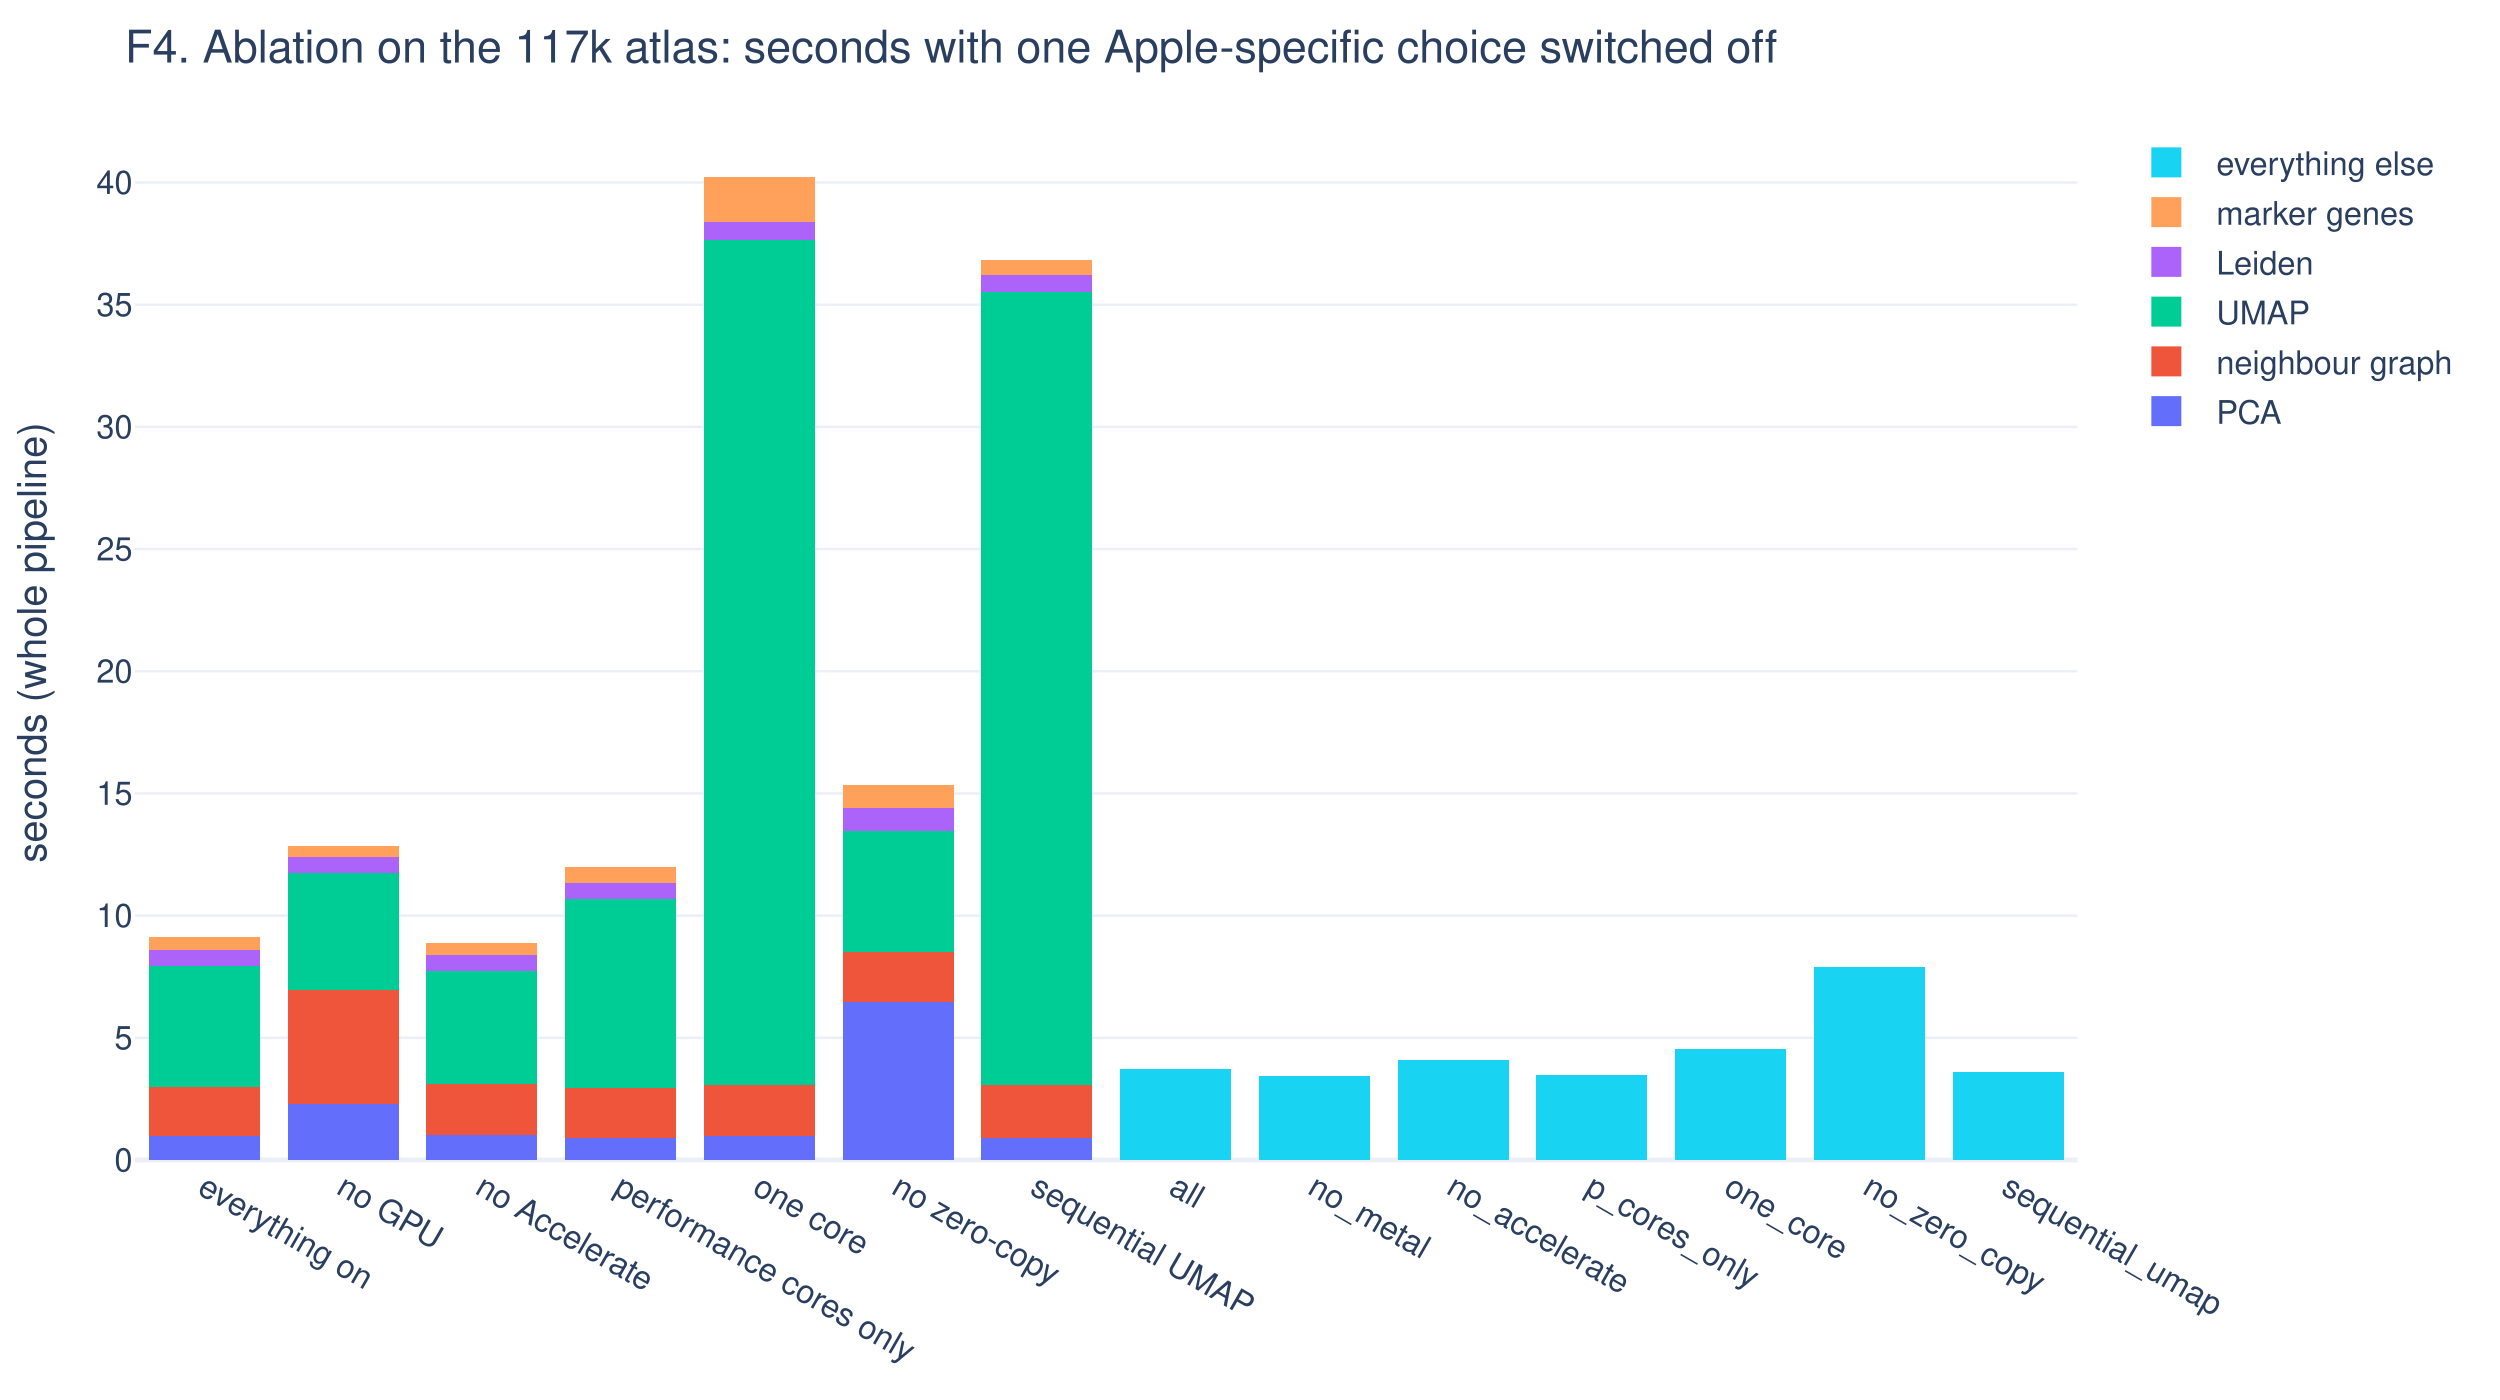
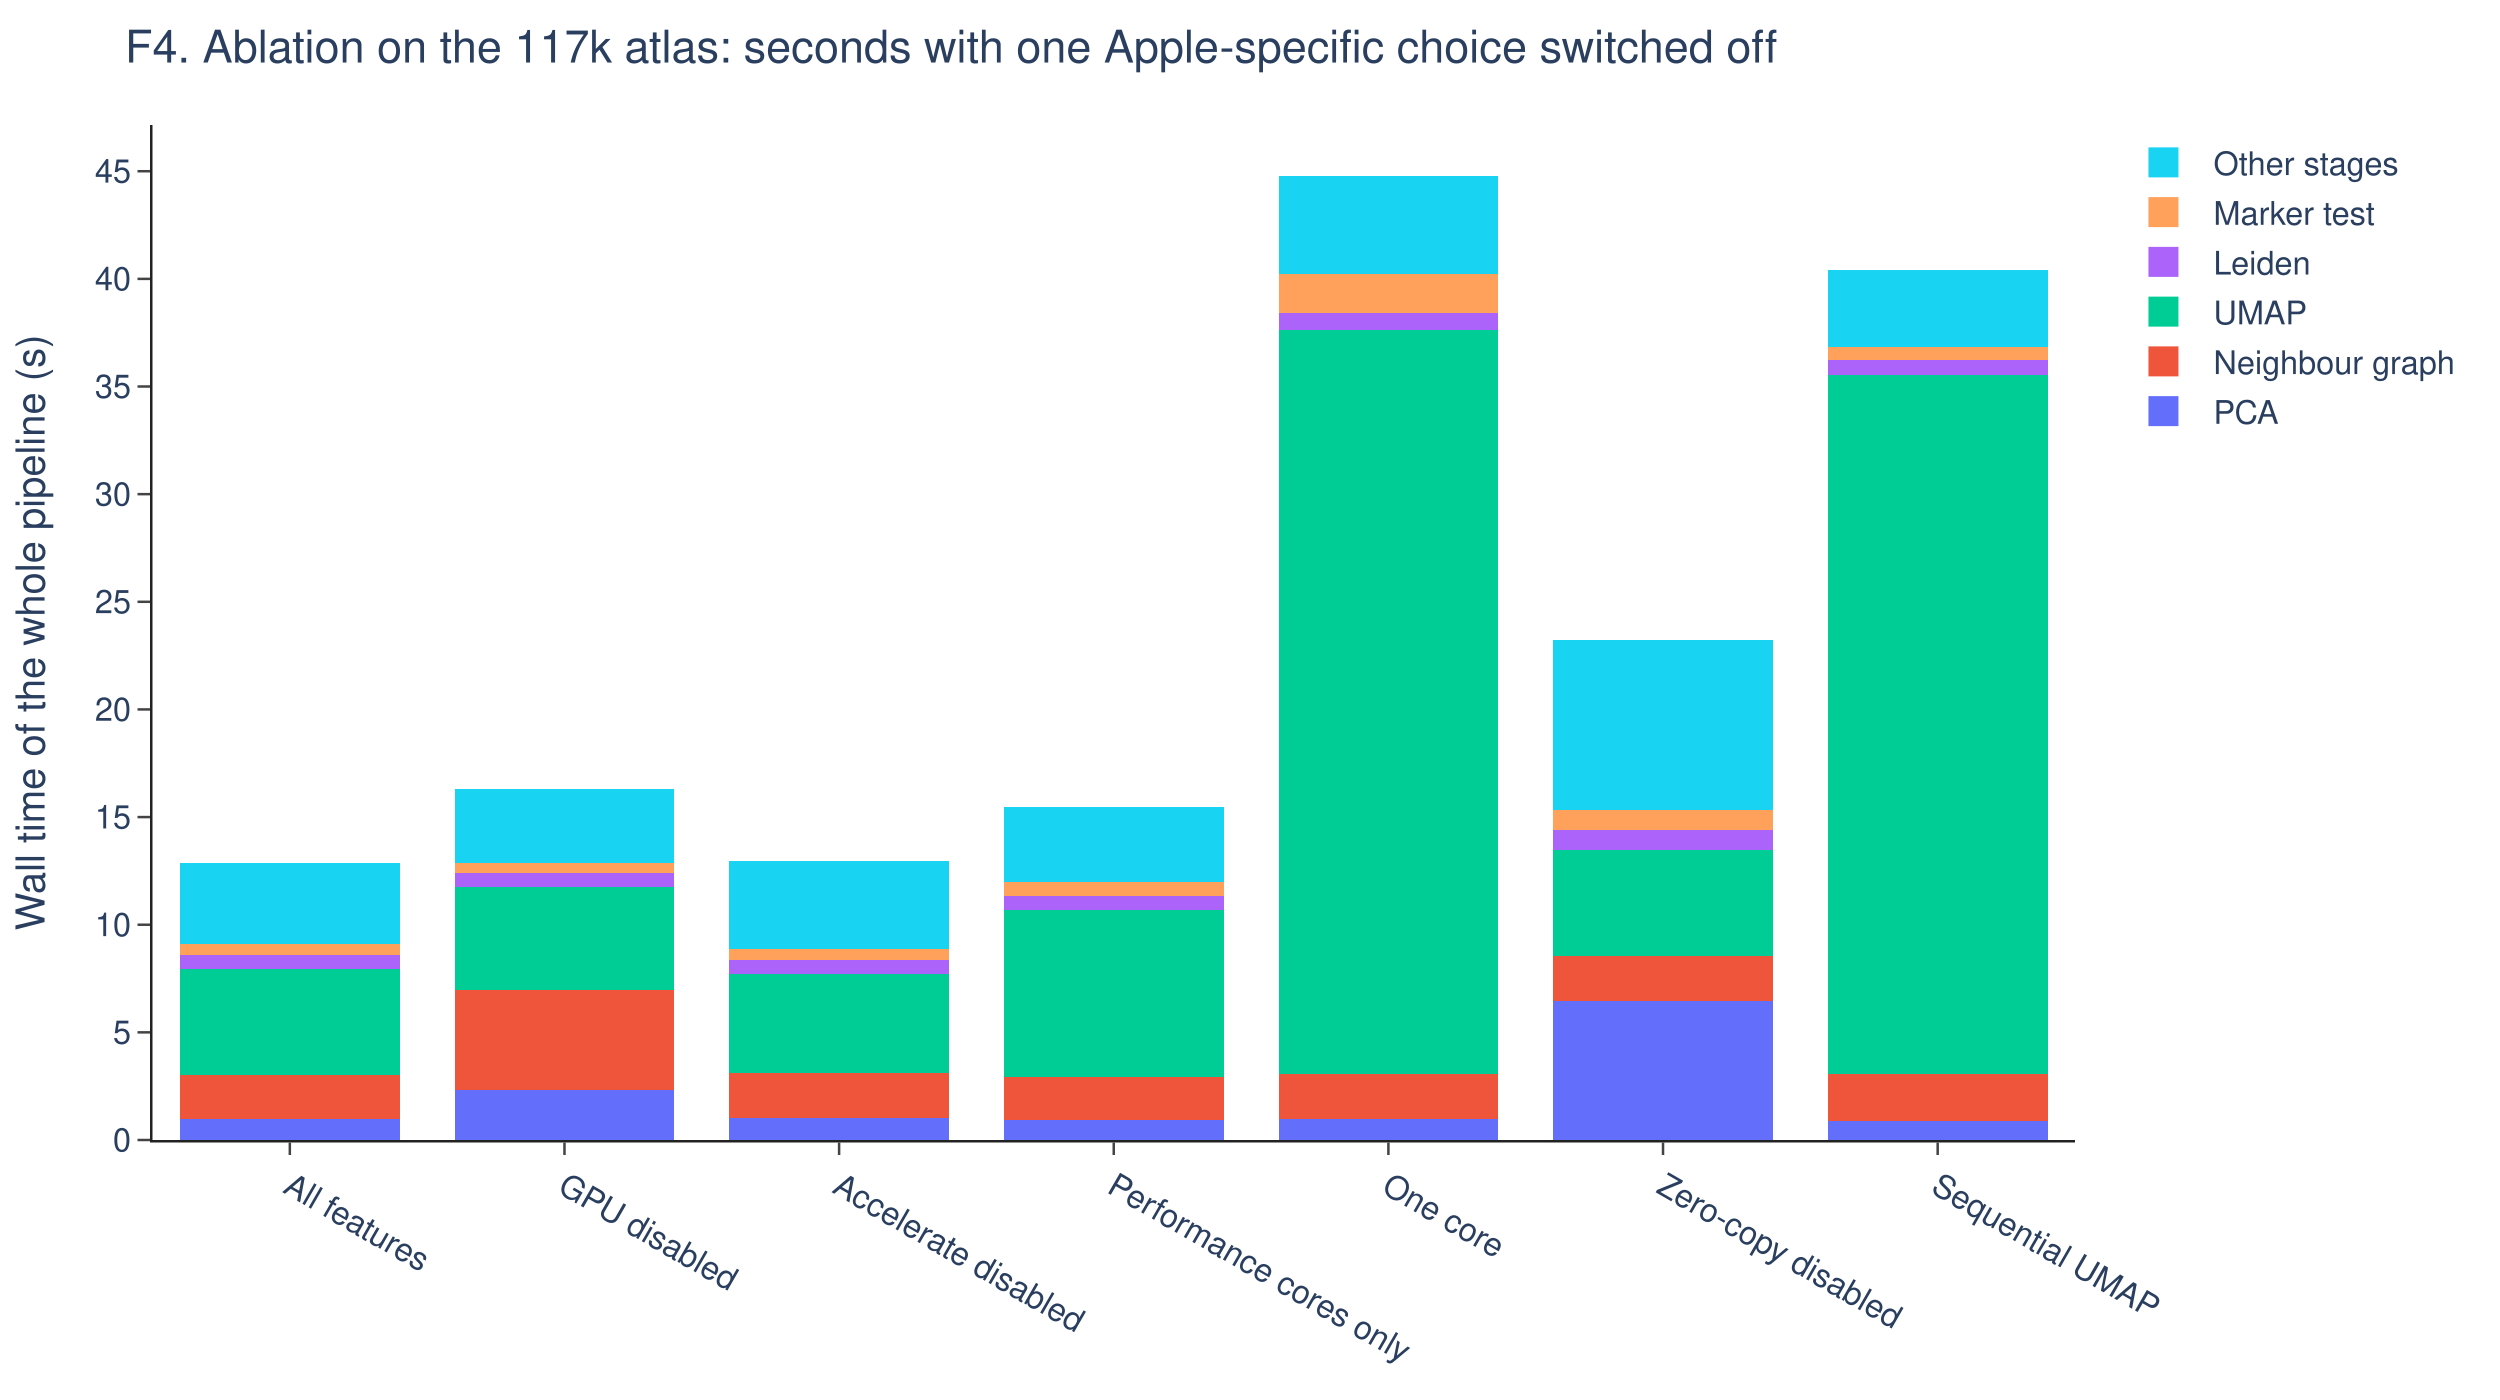
<svg xmlns="http://www.w3.org/2000/svg" class="main-svg" width="1000" height="560" style="" viewBox="0 0 1000 560">
  <rect x="0" y="0" width="1000" height="560" style="fill: rgb(255, 255, 255); fill-opacity: 1;" />
-   <defs id="defs-60d66d">
+   <defs id="defs-8fe7f5">
    <g class="clips">
-       <clipPath id="clip60d66dxyplot" class="plotclip">
-         <rect width="777" height="414" />
+       <clipPath id="clip8fe7f5xyplot" class="plotclip">
+         <rect width="769" height="406" />
      </clipPath>
-       <clipPath class="axesclip" id="clip60d66dx">
-         <rect x="54" y="0" width="777" height="560" />
+       <clipPath class="axesclip" id="clip8fe7f5x">
+         <rect x="61" y="0" width="769" height="560" />
      </clipPath>
-       <clipPath class="axesclip" id="clip60d66dy">
-         <rect x="0" y="50" width="1000" height="414" />
+       <clipPath class="axesclip" id="clip8fe7f5y">
+         <rect x="0" y="50" width="1000" height="406" />
      </clipPath>
-       <clipPath class="axesclip" id="clip60d66dxy">
-         <rect x="54" y="50" width="777" height="414" />
+       <clipPath class="axesclip" id="clip8fe7f5xy">
+         <rect x="61" y="50" width="769" height="406" />
      </clipPath>
    </g>
    <g class="gradients" />
    <g class="patterns" />
  </defs>
  <g class="bglayer" />
  <g class="layer-below">
    <g class="imagelayer" />
    <g class="shapelayer" />
  </g>
  <g class="cartesianlayer">
    <g class="subplot xy">
      <g class="layer-subplot">
        <g class="shapelayer" />
        <g class="imagelayer" />
      </g>
      <g class="minor-gridlayer">
        <g class="x" />
        <g class="y" />
      </g>
      <g class="gridlayer">
        <g class="x" />
-         <g class="y">
-           <path class="ygrid crisp" transform="translate(0,415.13)" d="M54,0h777" style="stroke: rgb(235, 240, 248); stroke-opacity: 1; stroke-width: 1px;" />
-           <path class="ygrid crisp" transform="translate(0,366.25)" d="M54,0h777" style="stroke: rgb(235, 240, 248); stroke-opacity: 1; stroke-width: 1px;" />
-           <path class="ygrid crisp" transform="translate(0,317.38)" d="M54,0h777" style="stroke: rgb(235, 240, 248); stroke-opacity: 1; stroke-width: 1px;" />
-           <path class="ygrid crisp" transform="translate(0,268.5)" d="M54,0h777" style="stroke: rgb(235, 240, 248); stroke-opacity: 1; stroke-width: 1px;" />
-           <path class="ygrid crisp" transform="translate(0,219.63)" d="M54,0h777" style="stroke: rgb(235, 240, 248); stroke-opacity: 1; stroke-width: 1px;" />
-           <path class="ygrid crisp" transform="translate(0,170.75)" d="M54,0h777" style="stroke: rgb(235, 240, 248); stroke-opacity: 1; stroke-width: 1px;" />
-           <path class="ygrid crisp" transform="translate(0,121.88)" d="M54,0h777" style="stroke: rgb(235, 240, 248); stroke-opacity: 1; stroke-width: 1px;" />
-           <path class="ygrid crisp" transform="translate(0,73.01)" d="M54,0h777" style="stroke: rgb(235, 240, 248); stroke-opacity: 1; stroke-width: 1px;" />
-         </g>
-       </g>
-       <g class="zerolinelayer">
-         <path class="yzl zl crisp" transform="translate(0,464)" d="M54,0h777" style="stroke: rgb(235, 240, 248); stroke-opacity: 1; stroke-width: 2px;" />
-       </g>
+         <g class="y" />
+       </g>
+       <g class="zerolinelayer" />
      <g class="layer-between">
        <g class="shapelayer" />
        <g class="imagelayer" />
      </g>
      <path class="xlines-below" />
      <path class="ylines-below" />
      <g class="overlines-below" />
      <g class="xaxislayer-below" />
      <g class="yaxislayer-below" />
      <g class="overaxes-below" />
      <g class="overplot">
-         <g class="xy" transform="translate(54,50)" clip-path="url(#clip60d66dxyplot)">
+         <g class="xy" transform="translate(61,50)" clip-path="url(#clip8fe7f5xyplot)">
          <g class="barlayer mlayer">
            <g class="trace bars" shape-rendering="crispEdges" style="opacity: 1;">
              <g class="points">
                <g class="point">
-                   <path d="M5.55,414V404.45H49.95V414Z" style="vector-effect: none; opacity: 1; stroke-width: 0px; fill: rgb(99, 110, 250); fill-opacity: 1;" />
-                 </g>
-                 <g class="point">
-                   <path d="M61.05,414V391.47H105.45V414Z" style="vector-effect: none; opacity: 1; stroke-width: 0px; fill: rgb(99, 110, 250); fill-opacity: 1;" />
-                 </g>
-                 <g class="point">
-                   <path d="M116.55,414V404.04H160.95V414Z" style="vector-effect: none; opacity: 1; stroke-width: 0px; fill: rgb(99, 110, 250); fill-opacity: 1;" />
-                 </g>
-                 <g class="point">
-                   <path d="M172.05,414V405.15H216.45V414Z" style="vector-effect: none; opacity: 1; stroke-width: 0px; fill: rgb(99, 110, 250); fill-opacity: 1;" />
-                 </g>
-                 <g class="point">
-                   <path d="M227.55,414V404.45H271.95V414Z" style="vector-effect: none; opacity: 1; stroke-width: 0px; fill: rgb(99, 110, 250); fill-opacity: 1;" />
-                 </g>
-                 <g class="point">
-                   <path d="M283.05,414V350.7H327.45V414Z" style="vector-effect: none; opacity: 1; stroke-width: 0px; fill: rgb(99, 110, 250); fill-opacity: 1;" />
-                 </g>
-                 <g class="point">
-                   <path d="M338.55,414V405.27H382.95V414Z" style="vector-effect: none; opacity: 1; stroke-width: 0px; fill: rgb(99, 110, 250); fill-opacity: 1;" />
-                 </g>
-               </g>
-             </g>
-             <g class="trace bars" shape-rendering="crispEdges" style="opacity: 1;">
-               <g class="points">
-                 <g class="point">
-                   <path d="M5.55,404.45V384.7H49.95V404.45Z" style="vector-effect: none; opacity: 1; stroke-width: 0px; fill: rgb(239, 85, 59); fill-opacity: 1;" />
-                 </g>
-                 <g class="point">
-                   <path d="M61.05,391.47V346.07H105.45V391.47Z" style="vector-effect: none; opacity: 1; stroke-width: 0px; fill: rgb(239, 85, 59); fill-opacity: 1;" />
-                 </g>
-                 <g class="point">
-                   <path d="M116.55,404.04V383.53H160.95V404.04Z" style="vector-effect: none; opacity: 1; stroke-width: 0px; fill: rgb(239, 85, 59); fill-opacity: 1;" />
-                 </g>
-                 <g class="point">
-                   <path d="M172.05,405.15V385.3H216.45V405.15Z" style="vector-effect: none; opacity: 1; stroke-width: 0px; fill: rgb(239, 85, 59); fill-opacity: 1;" />
-                 </g>
-                 <g class="point">
-                   <path d="M227.55,404.45V384.11H271.95V404.45Z" style="vector-effect: none; opacity: 1; stroke-width: 0px; fill: rgb(239, 85, 59); fill-opacity: 1;" />
-                 </g>
-                 <g class="point">
-                   <path d="M283.05,350.7V330.62H327.45V350.7Z" style="vector-effect: none; opacity: 1; stroke-width: 0px; fill: rgb(239, 85, 59); fill-opacity: 1;" />
-                 </g>
-                 <g class="point">
-                   <path d="M338.55,405.27V384.1H382.95V405.27Z" style="vector-effect: none; opacity: 1; stroke-width: 0px; fill: rgb(239, 85, 59); fill-opacity: 1;" />
-                 </g>
-               </g>
-             </g>
-             <g class="trace bars" shape-rendering="crispEdges" style="opacity: 1;">
-               <g class="points">
-                 <g class="point">
-                   <path d="M5.55,384.7V336.39H49.95V384.7Z" style="vector-effect: none; opacity: 1; stroke-width: 0px; fill: rgb(0, 204, 150); fill-opacity: 1;" />
-                 </g>
-                 <g class="point">
-                   <path d="M61.05,346.07V299.3H105.45V346.07Z" style="vector-effect: none; opacity: 1; stroke-width: 0px; fill: rgb(0, 204, 150); fill-opacity: 1;" />
-                 </g>
-                 <g class="point">
-                   <path d="M116.55,383.53V338.47H160.95V383.53Z" style="vector-effect: none; opacity: 1; stroke-width: 0px; fill: rgb(0, 204, 150); fill-opacity: 1;" />
-                 </g>
-                 <g class="point">
-                   <path d="M172.05,385.3V309.68H216.45V385.3Z" style="vector-effect: none; opacity: 1; stroke-width: 0px; fill: rgb(0, 204, 150); fill-opacity: 1;" />
-                 </g>
-                 <g class="point">
-                   <path d="M227.55,384.11V46.03H271.95V384.11Z" style="vector-effect: none; opacity: 1; stroke-width: 0px; fill: rgb(0, 204, 150); fill-opacity: 1;" />
-                 </g>
-                 <g class="point">
-                   <path d="M283.05,330.62V282.53H327.45V330.62Z" style="vector-effect: none; opacity: 1; stroke-width: 0px; fill: rgb(0, 204, 150); fill-opacity: 1;" />
-                 </g>
-                 <g class="point">
-                   <path d="M338.55,384.1V66.68H382.95V384.1Z" style="vector-effect: none; opacity: 1; stroke-width: 0px; fill: rgb(0, 204, 150); fill-opacity: 1;" />
-                 </g>
-               </g>
-             </g>
-             <g class="trace bars" shape-rendering="crispEdges" style="opacity: 1;">
-               <g class="points">
-                 <g class="point">
-                   <path d="M5.55,336.39V329.87H49.95V336.39Z" style="vector-effect: none; opacity: 1; stroke-width: 0px; fill: rgb(171, 99, 250); fill-opacity: 1;" />
-                 </g>
-                 <g class="point">
-                   <path d="M61.05,299.3V292.89H105.45V299.3Z" style="vector-effect: none; opacity: 1; stroke-width: 0px; fill: rgb(171, 99, 250); fill-opacity: 1;" />
-                 </g>
-                 <g class="point">
-                   <path d="M116.55,338.47V332.13H160.95V338.47Z" style="vector-effect: none; opacity: 1; stroke-width: 0px; fill: rgb(171, 99, 250); fill-opacity: 1;" />
-                 </g>
-                 <g class="point">
-                   <path d="M172.05,309.68V303.1H216.45V309.68Z" style="vector-effect: none; opacity: 1; stroke-width: 0px; fill: rgb(171, 99, 250); fill-opacity: 1;" />
-                 </g>
-                 <g class="point">
-                   <path d="M227.55,46.03V38.68H271.95V46.03Z" style="vector-effect: none; opacity: 1; stroke-width: 0px; fill: rgb(171, 99, 250); fill-opacity: 1;" />
-                 </g>
-                 <g class="point">
-                   <path d="M283.05,282.53V273.24H327.45V282.53Z" style="vector-effect: none; opacity: 1; stroke-width: 0px; fill: rgb(171, 99, 250); fill-opacity: 1;" />
-                 </g>
-                 <g class="point">
-                   <path d="M338.55,66.68V59.85H382.95V66.68Z" style="vector-effect: none; opacity: 1; stroke-width: 0px; fill: rgb(171, 99, 250); fill-opacity: 1;" />
-                 </g>
-               </g>
-             </g>
-             <g class="trace bars" shape-rendering="crispEdges" style="opacity: 1;">
-               <g class="points">
-                 <g class="point">
-                   <path d="M5.55,329.87V324.94H49.95V329.87Z" style="vector-effect: none; opacity: 1; stroke-width: 0px; fill: rgb(255, 161, 90); fill-opacity: 1;" />
-                 </g>
-                 <g class="point">
-                   <path d="M61.05,292.89V288.33H105.45V292.89Z" style="vector-effect: none; opacity: 1; stroke-width: 0px; fill: rgb(255, 161, 90); fill-opacity: 1;" />
-                 </g>
-                 <g class="point">
-                   <path d="M116.55,332.13V327.24H160.95V332.13Z" style="vector-effect: none; opacity: 1; stroke-width: 0px; fill: rgb(255, 161, 90); fill-opacity: 1;" />
-                 </g>
-                 <g class="point">
-                   <path d="M172.05,303.1V296.8H216.45V303.1Z" style="vector-effect: none; opacity: 1; stroke-width: 0px; fill: rgb(255, 161, 90); fill-opacity: 1;" />
-                 </g>
-                 <g class="point">
-                   <path d="M227.55,38.68V20.7H271.95V38.68Z" style="vector-effect: none; opacity: 1; stroke-width: 0px; fill: rgb(255, 161, 90); fill-opacity: 1;" />
-                 </g>
-                 <g class="point">
-                   <path d="M283.05,273.24V264.05H327.45V273.24Z" style="vector-effect: none; opacity: 1; stroke-width: 0px; fill: rgb(255, 161, 90); fill-opacity: 1;" />
-                 </g>
-                 <g class="point">
-                   <path d="M338.55,59.85V53.86H382.95V59.85Z" style="vector-effect: none; opacity: 1; stroke-width: 0px; fill: rgb(255, 161, 90); fill-opacity: 1;" />
-                 </g>
-               </g>
-             </g>
-             <g class="trace bars" shape-rendering="crispEdges" style="opacity: 1;">
-               <g class="points">
-                 <g class="point">
-                   <path d="M394.05,414V377.42H438.45V414Z" style="vector-effect: none; opacity: 1; stroke-width: 0px; fill: rgb(25, 211, 243); fill-opacity: 1;" />
-                 </g>
-                 <g class="point">
-                   <path d="M449.55,414V380.3H493.95V414Z" style="vector-effect: none; opacity: 1; stroke-width: 0px; fill: rgb(25, 211, 243); fill-opacity: 1;" />
-                 </g>
-                 <g class="point">
-                   <path d="M505.05,414V374.16H549.45V414Z" style="vector-effect: none; opacity: 1; stroke-width: 0px; fill: rgb(25, 211, 243); fill-opacity: 1;" />
-                 </g>
-                 <g class="point">
-                   <path d="M560.55,414V380.18H604.95V414Z" style="vector-effect: none; opacity: 1; stroke-width: 0px; fill: rgb(25, 211, 243); fill-opacity: 1;" />
-                 </g>
-                 <g class="point">
-                   <path d="M616.05,414V369.49H660.45V414Z" style="vector-effect: none; opacity: 1; stroke-width: 0px; fill: rgb(25, 211, 243); fill-opacity: 1;" />
-                 </g>
-                 <g class="point">
-                   <path d="M671.55,414V336.88H715.95V414Z" style="vector-effect: none; opacity: 1; stroke-width: 0px; fill: rgb(25, 211, 243); fill-opacity: 1;" />
-                 </g>
-                 <g class="point">
-                   <path d="M727.05,414V378.96H771.45V414Z" style="vector-effect: none; opacity: 1; stroke-width: 0px; fill: rgb(25, 211, 243); fill-opacity: 1;" />
+                   <path d="M10.99,406V397.59H98.87V406Z" style="vector-effect: none; opacity: 1; stroke-width: 0px; fill: rgb(99, 110, 250); fill-opacity: 1;" />
+                 </g>
+                 <g class="point">
+                   <path d="M120.84,406V386.15H208.73V406Z" style="vector-effect: none; opacity: 1; stroke-width: 0px; fill: rgb(99, 110, 250); fill-opacity: 1;" />
+                 </g>
+                 <g class="point">
+                   <path d="M230.7,406V397.22H318.59V406Z" style="vector-effect: none; opacity: 1; stroke-width: 0px; fill: rgb(99, 110, 250); fill-opacity: 1;" />
+                 </g>
+                 <g class="point">
+                   <path d="M340.56,406V398.2H428.44V406Z" style="vector-effect: none; opacity: 1; stroke-width: 0px; fill: rgb(99, 110, 250); fill-opacity: 1;" />
+                 </g>
+                 <g class="point">
+                   <path d="M450.41,406V397.59H538.3V406Z" style="vector-effect: none; opacity: 1; stroke-width: 0px; fill: rgb(99, 110, 250); fill-opacity: 1;" />
+                 </g>
+                 <g class="point">
+                   <path d="M560.27,406V350.23H648.16V406Z" style="vector-effect: none; opacity: 1; stroke-width: 0px; fill: rgb(99, 110, 250); fill-opacity: 1;" />
+                 </g>
+                 <g class="point">
+                   <path d="M670.13,406V398.31H758.01V406Z" style="vector-effect: none; opacity: 1; stroke-width: 0px; fill: rgb(99, 110, 250); fill-opacity: 1;" />
+                 </g>
+               </g>
+             </g>
+             <g class="trace bars" shape-rendering="crispEdges" style="opacity: 1;">
+               <g class="points">
+                 <g class="point">
+                   <path d="M10.99,397.59V380.19H98.87V397.59Z" style="vector-effect: none; opacity: 1; stroke-width: 0px; fill: rgb(239, 85, 59); fill-opacity: 1;" />
+                 </g>
+                 <g class="point">
+                   <path d="M120.84,386.15V346.16H208.73V386.15Z" style="vector-effect: none; opacity: 1; stroke-width: 0px; fill: rgb(239, 85, 59); fill-opacity: 1;" />
+                 </g>
+                 <g class="point">
+                   <path d="M230.7,397.22V379.15H318.59V397.22Z" style="vector-effect: none; opacity: 1; stroke-width: 0px; fill: rgb(239, 85, 59); fill-opacity: 1;" />
+                 </g>
+                 <g class="point">
+                   <path d="M340.56,398.2V380.72H428.44V398.2Z" style="vector-effect: none; opacity: 1; stroke-width: 0px; fill: rgb(239, 85, 59); fill-opacity: 1;" />
+                 </g>
+                 <g class="point">
+                   <path d="M450.41,397.59V379.67H538.3V397.59Z" style="vector-effect: none; opacity: 1; stroke-width: 0px; fill: rgb(239, 85, 59); fill-opacity: 1;" />
+                 </g>
+                 <g class="point">
+                   <path d="M560.27,350.23V332.54H648.16V350.23Z" style="vector-effect: none; opacity: 1; stroke-width: 0px; fill: rgb(239, 85, 59); fill-opacity: 1;" />
+                 </g>
+                 <g class="point">
+                   <path d="M670.13,398.31V379.66H758.01V398.31Z" style="vector-effect: none; opacity: 1; stroke-width: 0px; fill: rgb(239, 85, 59); fill-opacity: 1;" />
+                 </g>
+               </g>
+             </g>
+             <g class="trace bars" shape-rendering="crispEdges" style="opacity: 1;">
+               <g class="points">
+                 <g class="point">
+                   <path d="M10.99,380.19V337.62H98.87V380.19Z" style="vector-effect: none; opacity: 1; stroke-width: 0px; fill: rgb(0, 204, 150); fill-opacity: 1;" />
+                 </g>
+                 <g class="point">
+                   <path d="M120.84,346.16V304.95H208.73V346.16Z" style="vector-effect: none; opacity: 1; stroke-width: 0px; fill: rgb(0, 204, 150); fill-opacity: 1;" />
+                 </g>
+                 <g class="point">
+                   <path d="M230.7,379.15V339.46H318.59V379.15Z" style="vector-effect: none; opacity: 1; stroke-width: 0px; fill: rgb(0, 204, 150); fill-opacity: 1;" />
+                 </g>
+                 <g class="point">
+                   <path d="M340.56,380.72V314.1H428.44V380.72Z" style="vector-effect: none; opacity: 1; stroke-width: 0px; fill: rgb(0, 204, 150); fill-opacity: 1;" />
+                 </g>
+                 <g class="point">
+                   <path d="M450.41,379.67V81.83H538.3V379.67Z" style="vector-effect: none; opacity: 1; stroke-width: 0px; fill: rgb(0, 204, 150); fill-opacity: 1;" />
+                 </g>
+                 <g class="point">
+                   <path d="M560.27,332.54V290.18H648.16V332.54Z" style="vector-effect: none; opacity: 1; stroke-width: 0px; fill: rgb(0, 204, 150); fill-opacity: 1;" />
+                 </g>
+                 <g class="point">
+                   <path d="M670.13,379.66V100.02H758.01V379.66Z" style="vector-effect: none; opacity: 1; stroke-width: 0px; fill: rgb(0, 204, 150); fill-opacity: 1;" />
+                 </g>
+               </g>
+             </g>
+             <g class="trace bars" shape-rendering="crispEdges" style="opacity: 1;">
+               <g class="points">
+                 <g class="point">
+                   <path d="M10.99,337.62V331.89H98.87V337.62Z" style="vector-effect: none; opacity: 1; stroke-width: 0px; fill: rgb(171, 99, 250); fill-opacity: 1;" />
+                 </g>
+                 <g class="point">
+                   <path d="M120.84,304.95V299.31H208.73V304.95Z" style="vector-effect: none; opacity: 1; stroke-width: 0px; fill: rgb(171, 99, 250); fill-opacity: 1;" />
+                 </g>
+                 <g class="point">
+                   <path d="M230.7,339.46V333.88H318.59V339.46Z" style="vector-effect: none; opacity: 1; stroke-width: 0px; fill: rgb(171, 99, 250); fill-opacity: 1;" />
+                 </g>
+                 <g class="point">
+                   <path d="M340.56,314.1V308.3H428.44V314.1Z" style="vector-effect: none; opacity: 1; stroke-width: 0px; fill: rgb(171, 99, 250); fill-opacity: 1;" />
+                 </g>
+                 <g class="point">
+                   <path d="M450.41,81.83V75.36H538.3V81.83Z" style="vector-effect: none; opacity: 1; stroke-width: 0px; fill: rgb(171, 99, 250); fill-opacity: 1;" />
+                 </g>
+                 <g class="point">
+                   <path d="M560.27,290.18V282H648.16V290.18Z" style="vector-effect: none; opacity: 1; stroke-width: 0px; fill: rgb(171, 99, 250); fill-opacity: 1;" />
+                 </g>
+                 <g class="point">
+                   <path d="M670.13,100.02V94H758.01V100.02Z" style="vector-effect: none; opacity: 1; stroke-width: 0px; fill: rgb(171, 99, 250); fill-opacity: 1;" />
+                 </g>
+               </g>
+             </g>
+             <g class="trace bars" shape-rendering="crispEdges" style="opacity: 1;">
+               <g class="points">
+                 <g class="point">
+                   <path d="M10.99,331.89V327.54H98.87V331.89Z" style="vector-effect: none; opacity: 1; stroke-width: 0px; fill: rgb(255, 161, 90); fill-opacity: 1;" />
+                 </g>
+                 <g class="point">
+                   <path d="M120.84,299.31V295.29H208.73V299.31Z" style="vector-effect: none; opacity: 1; stroke-width: 0px; fill: rgb(255, 161, 90); fill-opacity: 1;" />
+                 </g>
+                 <g class="point">
+                   <path d="M230.7,333.88V329.57H318.59V333.88Z" style="vector-effect: none; opacity: 1; stroke-width: 0px; fill: rgb(255, 161, 90); fill-opacity: 1;" />
+                 </g>
+                 <g class="point">
+                   <path d="M340.56,308.3V302.75H428.44V308.3Z" style="vector-effect: none; opacity: 1; stroke-width: 0px; fill: rgb(255, 161, 90); fill-opacity: 1;" />
+                 </g>
+                 <g class="point">
+                   <path d="M450.41,75.36V59.52H538.3V75.36Z" style="vector-effect: none; opacity: 1; stroke-width: 0px; fill: rgb(255, 161, 90); fill-opacity: 1;" />
+                 </g>
+                 <g class="point">
+                   <path d="M560.27,282V273.9H648.16V282Z" style="vector-effect: none; opacity: 1; stroke-width: 0px; fill: rgb(255, 161, 90); fill-opacity: 1;" />
+                 </g>
+                 <g class="point">
+                   <path d="M670.13,94V88.73H758.01V94Z" style="vector-effect: none; opacity: 1; stroke-width: 0px; fill: rgb(255, 161, 90); fill-opacity: 1;" />
+                 </g>
+               </g>
+             </g>
+             <g class="trace bars" shape-rendering="crispEdges" style="opacity: 1;">
+               <g class="points">
+                 <g class="point">
+                   <path d="M10.99,327.54V295.31H98.87V327.54Z" style="vector-effect: none; opacity: 1; stroke-width: 0px; fill: rgb(25, 211, 243); fill-opacity: 1;" />
+                 </g>
+                 <g class="point">
+                   <path d="M120.84,295.29V265.6H208.73V295.29Z" style="vector-effect: none; opacity: 1; stroke-width: 0px; fill: rgb(25, 211, 243); fill-opacity: 1;" />
+                 </g>
+                 <g class="point">
+                   <path d="M230.7,329.57V294.47H318.59V329.57Z" style="vector-effect: none; opacity: 1; stroke-width: 0px; fill: rgb(25, 211, 243); fill-opacity: 1;" />
+                 </g>
+                 <g class="point">
+                   <path d="M340.56,302.75V272.96H428.44V302.75Z" style="vector-effect: none; opacity: 1; stroke-width: 0px; fill: rgb(25, 211, 243); fill-opacity: 1;" />
+                 </g>
+                 <g class="point">
+                   <path d="M450.41,59.52V20.3H538.3V59.52Z" style="vector-effect: none; opacity: 1; stroke-width: 0px; fill: rgb(25, 211, 243); fill-opacity: 1;" />
+                 </g>
+                 <g class="point">
+                   <path d="M560.27,273.9V205.96H648.16V273.9Z" style="vector-effect: none; opacity: 1; stroke-width: 0px; fill: rgb(25, 211, 243); fill-opacity: 1;" />
+                 </g>
+                 <g class="point">
+                   <path d="M670.13,88.73V57.86H758.01V88.73Z" style="vector-effect: none; opacity: 1; stroke-width: 0px; fill: rgb(25, 211, 243); fill-opacity: 1;" />
                </g>
              </g>
            </g>
          </g>
        </g>
      </g>
      <g class="zerolinelayer-above" />
-       <path class="xlines-above crisp" d="M0,0" style="fill: none;" />
-       <path class="ylines-above crisp" d="M0,0" style="fill: none;" />
+       <path class="xlines-above crisp" d="M60,456.5H830" style="fill: none; stroke-width: 1px; stroke: rgb(34, 34, 34); stroke-opacity: 1;" />
+       <path class="ylines-above crisp" d="M60.5,50V456" style="fill: none; stroke-width: 1px; stroke: rgb(34, 34, 34); stroke-opacity: 1;" />
      <g class="overlines-above" />
      <g class="xaxislayer-above">
-         <g class="xtick">
-           <text text-anchor="start" x="0" y="478" transform="translate(81.75,0) rotate(30,0,471.5)" style="font-family: 'Helvetica Neue', Helvetica, Arial, sans-serif; font-size: 13px; fill: rgb(42, 63, 95); fill-opacity: 1; white-space: pre;">everything on</text>
-         </g>
-         <g class="xtick">
-           <text text-anchor="start" x="0" y="478" transform="translate(137.25,0) rotate(30,0,471.5)" style="font-family: 'Helvetica Neue', Helvetica, Arial, sans-serif; font-size: 13px; fill: rgb(42, 63, 95); fill-opacity: 1; white-space: pre;">no GPU</text>
-         </g>
-         <g class="xtick">
-           <text text-anchor="start" x="0" y="478" transform="translate(192.75,0) rotate(30,0,471.5)" style="font-family: 'Helvetica Neue', Helvetica, Arial, sans-serif; font-size: 13px; fill: rgb(42, 63, 95); fill-opacity: 1; white-space: pre;">no Accelerate</text>
-         </g>
-         <g class="xtick">
-           <text text-anchor="start" x="0" y="478" transform="translate(248.25,0) rotate(30,0,471.5)" style="font-family: 'Helvetica Neue', Helvetica, Arial, sans-serif; font-size: 13px; fill: rgb(42, 63, 95); fill-opacity: 1; white-space: pre;">performance cores only</text>
-         </g>
-         <g class="xtick">
-           <text text-anchor="start" x="0" y="478" transform="translate(303.75,0) rotate(30,0,471.5)" style="font-family: 'Helvetica Neue', Helvetica, Arial, sans-serif; font-size: 13px; fill: rgb(42, 63, 95); fill-opacity: 1; white-space: pre;">one core</text>
-         </g>
-         <g class="xtick">
-           <text text-anchor="start" x="0" y="478" transform="translate(359.25,0) rotate(30,0,471.5)" style="font-family: 'Helvetica Neue', Helvetica, Arial, sans-serif; font-size: 13px; fill: rgb(42, 63, 95); fill-opacity: 1; white-space: pre;">no zero-copy</text>
-         </g>
-         <g class="xtick">
-           <text text-anchor="start" x="0" y="478" transform="translate(414.75,0) rotate(30,0,471.5)" style="font-family: 'Helvetica Neue', Helvetica, Arial, sans-serif; font-size: 13px; fill: rgb(42, 63, 95); fill-opacity: 1; white-space: pre;">sequential UMAP</text>
-         </g>
-         <g class="xtick">
-           <text text-anchor="start" x="0" y="478" transform="translate(470.25,0) rotate(30,0,471.5)" style="font-family: 'Helvetica Neue', Helvetica, Arial, sans-serif; font-size: 13px; fill: rgb(42, 63, 95); fill-opacity: 1; white-space: pre;">all</text>
-         </g>
-         <g class="xtick">
-           <text text-anchor="start" x="0" y="478" transform="translate(525.75,0) rotate(30,0,471.5)" style="font-family: 'Helvetica Neue', Helvetica, Arial, sans-serif; font-size: 13px; fill: rgb(42, 63, 95); fill-opacity: 1; white-space: pre;">no_metal</text>
-         </g>
-         <g class="xtick">
-           <text text-anchor="start" x="0" y="478" transform="translate(581.25,0) rotate(30,0,471.5)" style="font-family: 'Helvetica Neue', Helvetica, Arial, sans-serif; font-size: 13px; fill: rgb(42, 63, 95); fill-opacity: 1; white-space: pre;">no_accelerate</text>
-         </g>
-         <g class="xtick">
-           <text text-anchor="start" x="0" y="478" transform="translate(636.75,0) rotate(30,0,471.5)" style="font-family: 'Helvetica Neue', Helvetica, Arial, sans-serif; font-size: 13px; fill: rgb(42, 63, 95); fill-opacity: 1; white-space: pre;">p_cores_only</text>
-         </g>
-         <g class="xtick">
-           <text text-anchor="start" x="0" y="478" transform="translate(692.25,0) rotate(30,0,471.5)" style="font-family: 'Helvetica Neue', Helvetica, Arial, sans-serif; font-size: 13px; fill: rgb(42, 63, 95); fill-opacity: 1; white-space: pre;">one_core</text>
-         </g>
-         <g class="xtick">
-           <text text-anchor="start" x="0" y="478" transform="translate(747.75,0) rotate(30,0,471.5)" style="font-family: 'Helvetica Neue', Helvetica, Arial, sans-serif; font-size: 13px; fill: rgb(42, 63, 95); fill-opacity: 1; white-space: pre;">no_zero_copy</text>
-         </g>
-         <g class="xtick">
-           <text text-anchor="start" x="0" y="478" transform="translate(803.25,0) rotate(30,0,471.5)" style="font-family: 'Helvetica Neue', Helvetica, Arial, sans-serif; font-size: 13px; fill: rgb(42, 63, 95); fill-opacity: 1; white-space: pre;">sequential_umap</text>
+         <path class="xtick ticks crisp" d="M0,457v5" transform="translate(115.93,0)" style="stroke: rgb(68, 68, 68); stroke-opacity: 1; stroke-width: 1px;" />
+         <path class="xtick ticks crisp" d="M0,457v5" transform="translate(225.79,0)" style="stroke: rgb(68, 68, 68); stroke-opacity: 1; stroke-width: 1px;" />
+         <path class="xtick ticks crisp" d="M0,457v5" transform="translate(335.64,0)" style="stroke: rgb(68, 68, 68); stroke-opacity: 1; stroke-width: 1px;" />
+         <path class="xtick ticks crisp" d="M0,457v5" transform="translate(445.5,0)" style="stroke: rgb(68, 68, 68); stroke-opacity: 1; stroke-width: 1px;" />
+         <path class="xtick ticks crisp" d="M0,457v5" transform="translate(555.36,0)" style="stroke: rgb(68, 68, 68); stroke-opacity: 1; stroke-width: 1px;" />
+         <path class="xtick ticks crisp" d="M0,457v5" transform="translate(665.21,0)" style="stroke: rgb(68, 68, 68); stroke-opacity: 1; stroke-width: 1px;" />
+         <path class="xtick ticks crisp" d="M0,457v5" transform="translate(775.07,0)" style="stroke: rgb(68, 68, 68); stroke-opacity: 1; stroke-width: 1px;" />
+         <g class="xtick">
+           <text text-anchor="start" x="0" y="477.6" transform="translate(115.93,0) rotate(30,0,471.1)" style="font-family: 'Helvetica Neue', Helvetica, Arial, sans-serif; font-size: 13px; fill: rgb(42, 63, 95); fill-opacity: 1; white-space: pre;">All features</text>
+         </g>
+         <g class="xtick">
+           <text text-anchor="start" x="0" y="477.6" transform="translate(225.79,0) rotate(30,0,471.1)" style="font-family: 'Helvetica Neue', Helvetica, Arial, sans-serif; font-size: 13px; fill: rgb(42, 63, 95); fill-opacity: 1; white-space: pre;">GPU disabled</text>
+         </g>
+         <g class="xtick">
+           <text text-anchor="start" x="0" y="477.6" transform="translate(335.64,0) rotate(30,0,471.1)" style="font-family: 'Helvetica Neue', Helvetica, Arial, sans-serif; font-size: 13px; fill: rgb(42, 63, 95); fill-opacity: 1; white-space: pre;">Accelerate disabled</text>
+         </g>
+         <g class="xtick">
+           <text text-anchor="start" x="0" y="477.6" transform="translate(445.5,0) rotate(30,0,471.1)" style="font-family: 'Helvetica Neue', Helvetica, Arial, sans-serif; font-size: 13px; fill: rgb(42, 63, 95); fill-opacity: 1; white-space: pre;">Performance cores only</text>
+         </g>
+         <g class="xtick">
+           <text text-anchor="start" x="0" y="477.6" transform="translate(555.36,0) rotate(30,0,471.1)" style="font-family: 'Helvetica Neue', Helvetica, Arial, sans-serif; font-size: 13px; fill: rgb(42, 63, 95); fill-opacity: 1; white-space: pre;">One core</text>
+         </g>
+         <g class="xtick">
+           <text text-anchor="start" x="0" y="477.6" transform="translate(665.21,0) rotate(30,0,471.1)" style="font-family: 'Helvetica Neue', Helvetica, Arial, sans-serif; font-size: 13px; fill: rgb(42, 63, 95); fill-opacity: 1; white-space: pre;">Zero-copy disabled</text>
+         </g>
+         <g class="xtick">
+           <text text-anchor="start" x="0" y="477.6" transform="translate(775.07,0) rotate(30,0,471.1)" style="font-family: 'Helvetica Neue', Helvetica, Arial, sans-serif; font-size: 13px; fill: rgb(42, 63, 95); fill-opacity: 1; white-space: pre;">Sequential UMAP</text>
        </g>
      </g>
      <g class="yaxislayer-above">
-         <g class="ytick">
-           <text text-anchor="end" x="53" y="4.55" transform="translate(0,464)" style="font-family: 'Helvetica Neue', Helvetica, Arial, sans-serif; font-size: 13px; fill: rgb(42, 63, 95); fill-opacity: 1; white-space: pre;">0</text>
-         </g>
-         <g class="ytick">
-           <text text-anchor="end" x="53" y="4.55" style="font-family: 'Helvetica Neue', Helvetica, Arial, sans-serif; font-size: 13px; fill: rgb(42, 63, 95); fill-opacity: 1; white-space: pre;" transform="translate(0,415.13)">5</text>
-         </g>
-         <g class="ytick">
-           <text text-anchor="end" x="53" y="4.55" style="font-family: 'Helvetica Neue', Helvetica, Arial, sans-serif; font-size: 13px; fill: rgb(42, 63, 95); fill-opacity: 1; white-space: pre;" transform="translate(0,366.25)">10</text>
-         </g>
-         <g class="ytick">
-           <text text-anchor="end" x="53" y="4.55" style="font-family: 'Helvetica Neue', Helvetica, Arial, sans-serif; font-size: 13px; fill: rgb(42, 63, 95); fill-opacity: 1; white-space: pre;" transform="translate(0,317.38)">15</text>
-         </g>
-         <g class="ytick">
-           <text text-anchor="end" x="53" y="4.55" style="font-family: 'Helvetica Neue', Helvetica, Arial, sans-serif; font-size: 13px; fill: rgb(42, 63, 95); fill-opacity: 1; white-space: pre;" transform="translate(0,268.5)">20</text>
-         </g>
-         <g class="ytick">
-           <text text-anchor="end" x="53" y="4.55" style="font-family: 'Helvetica Neue', Helvetica, Arial, sans-serif; font-size: 13px; fill: rgb(42, 63, 95); fill-opacity: 1; white-space: pre;" transform="translate(0,219.63)">25</text>
-         </g>
-         <g class="ytick">
-           <text text-anchor="end" x="53" y="4.55" style="font-family: 'Helvetica Neue', Helvetica, Arial, sans-serif; font-size: 13px; fill: rgb(42, 63, 95); fill-opacity: 1; white-space: pre;" transform="translate(0,170.75)">30</text>
-         </g>
-         <g class="ytick">
-           <text text-anchor="end" x="53" y="4.55" style="font-family: 'Helvetica Neue', Helvetica, Arial, sans-serif; font-size: 13px; fill: rgb(42, 63, 95); fill-opacity: 1; white-space: pre;" transform="translate(0,121.88)">35</text>
-         </g>
-         <g class="ytick">
-           <text text-anchor="end" x="53" y="4.55" style="font-family: 'Helvetica Neue', Helvetica, Arial, sans-serif; font-size: 13px; fill: rgb(42, 63, 95); fill-opacity: 1; white-space: pre;" transform="translate(0,73.01)">40</text>
+         <path class="ytick ticks crisp" d="M60,0h-5" transform="translate(0,456)" style="stroke: rgb(68, 68, 68); stroke-opacity: 1; stroke-width: 1px;" />
+         <path class="ytick ticks crisp" d="M60,0h-5" transform="translate(0,412.94)" style="stroke: rgb(68, 68, 68); stroke-opacity: 1; stroke-width: 1px;" />
+         <path class="ytick ticks crisp" d="M60,0h-5" transform="translate(0,369.89)" style="stroke: rgb(68, 68, 68); stroke-opacity: 1; stroke-width: 1px;" />
+         <path class="ytick ticks crisp" d="M60,0h-5" transform="translate(0,326.83)" style="stroke: rgb(68, 68, 68); stroke-opacity: 1; stroke-width: 1px;" />
+         <path class="ytick ticks crisp" d="M60,0h-5" transform="translate(0,283.77)" style="stroke: rgb(68, 68, 68); stroke-opacity: 1; stroke-width: 1px;" />
+         <path class="ytick ticks crisp" d="M60,0h-5" transform="translate(0,240.72)" style="stroke: rgb(68, 68, 68); stroke-opacity: 1; stroke-width: 1px;" />
+         <path class="ytick ticks crisp" d="M60,0h-5" transform="translate(0,197.66)" style="stroke: rgb(68, 68, 68); stroke-opacity: 1; stroke-width: 1px;" />
+         <path class="ytick ticks crisp" d="M60,0h-5" transform="translate(0,154.6)" style="stroke: rgb(68, 68, 68); stroke-opacity: 1; stroke-width: 1px;" />
+         <path class="ytick ticks crisp" d="M60,0h-5" transform="translate(0,111.55)" style="stroke: rgb(68, 68, 68); stroke-opacity: 1; stroke-width: 1px;" />
+         <path class="ytick ticks crisp" d="M60,0h-5" transform="translate(0,68.49)" style="stroke: rgb(68, 68, 68); stroke-opacity: 1; stroke-width: 1px;" />
+         <g class="ytick">
+           <text text-anchor="end" x="52.4" y="4.55" transform="translate(0,456)" style="font-family: 'Helvetica Neue', Helvetica, Arial, sans-serif; font-size: 13px; fill: rgb(42, 63, 95); fill-opacity: 1; white-space: pre;">0</text>
+         </g>
+         <g class="ytick">
+           <text text-anchor="end" x="52.4" y="4.55" style="font-family: 'Helvetica Neue', Helvetica, Arial, sans-serif; font-size: 13px; fill: rgb(42, 63, 95); fill-opacity: 1; white-space: pre;" transform="translate(0,412.94)">5</text>
+         </g>
+         <g class="ytick">
+           <text text-anchor="end" x="52.4" y="4.55" style="font-family: 'Helvetica Neue', Helvetica, Arial, sans-serif; font-size: 13px; fill: rgb(42, 63, 95); fill-opacity: 1; white-space: pre;" transform="translate(0,369.89)">10</text>
+         </g>
+         <g class="ytick">
+           <text text-anchor="end" x="52.4" y="4.55" style="font-family: 'Helvetica Neue', Helvetica, Arial, sans-serif; font-size: 13px; fill: rgb(42, 63, 95); fill-opacity: 1; white-space: pre;" transform="translate(0,326.83)">15</text>
+         </g>
+         <g class="ytick">
+           <text text-anchor="end" x="52.4" y="4.55" style="font-family: 'Helvetica Neue', Helvetica, Arial, sans-serif; font-size: 13px; fill: rgb(42, 63, 95); fill-opacity: 1; white-space: pre;" transform="translate(0,283.77)">20</text>
+         </g>
+         <g class="ytick">
+           <text text-anchor="end" x="52.4" y="4.55" style="font-family: 'Helvetica Neue', Helvetica, Arial, sans-serif; font-size: 13px; fill: rgb(42, 63, 95); fill-opacity: 1; white-space: pre;" transform="translate(0,240.72)">25</text>
+         </g>
+         <g class="ytick">
+           <text text-anchor="end" x="52.4" y="4.55" style="font-family: 'Helvetica Neue', Helvetica, Arial, sans-serif; font-size: 13px; fill: rgb(42, 63, 95); fill-opacity: 1; white-space: pre;" transform="translate(0,197.66)">30</text>
+         </g>
+         <g class="ytick">
+           <text text-anchor="end" x="52.4" y="4.55" style="font-family: 'Helvetica Neue', Helvetica, Arial, sans-serif; font-size: 13px; fill: rgb(42, 63, 95); fill-opacity: 1; white-space: pre;" transform="translate(0,154.6)">35</text>
+         </g>
+         <g class="ytick">
+           <text text-anchor="end" x="52.4" y="4.55" style="font-family: 'Helvetica Neue', Helvetica, Arial, sans-serif; font-size: 13px; fill: rgb(42, 63, 95); fill-opacity: 1; white-space: pre;" transform="translate(0,111.55)">40</text>
+         </g>
+         <g class="ytick">
+           <text text-anchor="end" x="52.4" y="4.55" style="font-family: 'Helvetica Neue', Helvetica, Arial, sans-serif; font-size: 13px; fill: rgb(42, 63, 95); fill-opacity: 1; white-space: pre;" transform="translate(0,68.49)">45</text>
        </g>
      </g>
      <g class="overaxes-above" />
    </g>
  </g>
  <g class="polarlayer" />
  <g class="smithlayer" />
  <g class="ternarylayer" />
  <g class="geolayer" />
  <g class="funnelarealayer" />
  <g class="pielayer" />
  <g class="iciclelayer" />
  <g class="treemaplayer" />
  <g class="sunburstlayer" />
  <g class="glimages" />
-   <defs id="topdefs-60d66d">
+   <defs id="topdefs-8fe7f5">
    <g class="clips" />
-     <clipPath id="legend60d66d">
-       <rect width="141" height="130" x="0" y="0" />
+     <clipPath id="legend8fe7f5">
+       <rect width="143" height="130" x="0" y="0" />
    </clipPath>
  </defs>
  <g class="layer-above">
    <g class="imagelayer" />
    <g class="shapelayer" />
  </g>
  <g class="infolayer">
-     <g class="legend" pointer-events="all" transform="translate(846.54,50)">
-       <rect class="bg" shape-rendering="crispEdges" style="stroke: rgb(68, 68, 68); stroke-opacity: 1; fill: rgb(255, 255, 255); fill-opacity: 1; stroke-width: 0px;" width="141" height="130" x="0" y="0" />
-       <g class="scrollbox" transform="" clip-path="url(#legend60d66d)">
+     <g class="legend" pointer-events="all" transform="translate(845.38,50)">
+       <rect class="bg" shape-rendering="crispEdges" style="stroke: rgb(68, 68, 68); stroke-opacity: 1; fill: rgb(255, 255, 255); fill-opacity: 1; stroke-width: 0px;" width="143" height="130" x="0" y="0" />
+       <g class="scrollbox" transform="" clip-path="url(#legend8fe7f5)">
        <g class="groups">
          <g class="traces" transform="translate(0,14.95)" style="opacity: 1;">
-             <text class="legendtext" text-anchor="start" x="40" y="5.07" style="font-family: 'Helvetica Neue', Helvetica, Arial, sans-serif; font-size: 13px; fill: rgb(42, 63, 95); fill-opacity: 1; white-space: pre;">everything else</text>
+             <text class="legendtext" text-anchor="start" x="40" y="5.07" style="font-family: 'Helvetica Neue', Helvetica, Arial, sans-serif; font-size: 13px; fill: rgb(42, 63, 95); fill-opacity: 1; white-space: pre;">Other stages</text>
            <g class="layers" style="opacity: 1;">
              <g class="legendfill" />
              <g class="legendlines" />
              <g class="legendsymbols">
                <g class="legendpoints">
                  <path class="legendundefined" d="M6,6H-6V-6H6Z" transform="translate(20,0)" style="stroke-width: 0px; fill: rgb(25, 211, 243); fill-opacity: 1;" />
                </g>
              </g>
            </g>
-             <rect class="legendtoggle" x="0" y="-9.95" width="135.844" height="19.9" style="fill: rgb(0, 0, 0); fill-opacity: 0;" />
+             <rect class="legendtoggle" x="0" y="-9.95" width="138" height="19.9" style="fill: rgb(0, 0, 0); fill-opacity: 0;" />
          </g>
          <g class="traces" transform="translate(0,34.85)" style="opacity: 1;">
-             <text class="legendtext" text-anchor="start" x="40" y="5.07" style="font-family: 'Helvetica Neue', Helvetica, Arial, sans-serif; font-size: 13px; fill: rgb(42, 63, 95); fill-opacity: 1; white-space: pre;">marker genes</text>
+             <text class="legendtext" text-anchor="start" x="40" y="5.07" style="font-family: 'Helvetica Neue', Helvetica, Arial, sans-serif; font-size: 13px; fill: rgb(42, 63, 95); fill-opacity: 1; white-space: pre;">Marker test</text>
            <g class="layers" style="opacity: 1;">
              <g class="legendfill" />
              <g class="legendlines" />
              <g class="legendsymbols">
                <g class="legendpoints">
                  <path class="legendundefined" d="M6,6H-6V-6H6Z" transform="translate(20,0)" style="stroke-width: 0px; fill: rgb(255, 161, 90); fill-opacity: 1;" />
                </g>
              </g>
            </g>
-             <rect class="legendtoggle" x="0" y="-9.95" width="135.844" height="19.9" style="fill: rgb(0, 0, 0); fill-opacity: 0;" />
+             <rect class="legendtoggle" x="0" y="-9.95" width="138" height="19.9" style="fill: rgb(0, 0, 0); fill-opacity: 0;" />
          </g>
          <g class="traces" transform="translate(0,54.75)" style="opacity: 1;">
            <text class="legendtext" text-anchor="start" x="40" y="5.07" style="font-family: 'Helvetica Neue', Helvetica, Arial, sans-serif; font-size: 13px; fill: rgb(42, 63, 95); fill-opacity: 1; white-space: pre;">Leiden</text>
            <g class="layers" style="opacity: 1;">
              <g class="legendfill" />
              <g class="legendlines" />
              <g class="legendsymbols">
                <g class="legendpoints">
                  <path class="legendundefined" d="M6,6H-6V-6H6Z" transform="translate(20,0)" style="stroke-width: 0px; fill: rgb(171, 99, 250); fill-opacity: 1;" />
                </g>
              </g>
            </g>
-             <rect class="legendtoggle" x="0" y="-9.95" width="135.844" height="19.9" style="fill: rgb(0, 0, 0); fill-opacity: 0;" />
+             <rect class="legendtoggle" x="0" y="-9.95" width="138" height="19.9" style="fill: rgb(0, 0, 0); fill-opacity: 0;" />
          </g>
          <g class="traces" transform="translate(0,74.65)" style="opacity: 1;">
            <text class="legendtext" text-anchor="start" x="40" y="5.07" style="font-family: 'Helvetica Neue', Helvetica, Arial, sans-serif; font-size: 13px; fill: rgb(42, 63, 95); fill-opacity: 1; white-space: pre;">UMAP</text>
            <g class="layers" style="opacity: 1;">
              <g class="legendfill" />
              <g class="legendlines" />
              <g class="legendsymbols">
                <g class="legendpoints">
                  <path class="legendundefined" d="M6,6H-6V-6H6Z" transform="translate(20,0)" style="stroke-width: 0px; fill: rgb(0, 204, 150); fill-opacity: 1;" />
                </g>
              </g>
            </g>
-             <rect class="legendtoggle" x="0" y="-9.95" width="135.844" height="19.9" style="fill: rgb(0, 0, 0); fill-opacity: 0;" />
+             <rect class="legendtoggle" x="0" y="-9.95" width="138" height="19.9" style="fill: rgb(0, 0, 0); fill-opacity: 0;" />
          </g>
          <g class="traces" transform="translate(0,94.55)" style="opacity: 1;">
-             <text class="legendtext" text-anchor="start" x="40" y="5.07" style="font-family: 'Helvetica Neue', Helvetica, Arial, sans-serif; font-size: 13px; fill: rgb(42, 63, 95); fill-opacity: 1; white-space: pre;">neighbour graph</text>
+             <text class="legendtext" text-anchor="start" x="40" y="5.07" style="font-family: 'Helvetica Neue', Helvetica, Arial, sans-serif; font-size: 13px; fill: rgb(42, 63, 95); fill-opacity: 1; white-space: pre;">Neighbour graph</text>
            <g class="layers" style="opacity: 1;">
              <g class="legendfill" />
              <g class="legendlines" />
              <g class="legendsymbols">
                <g class="legendpoints">
                  <path class="legendundefined" d="M6,6H-6V-6H6Z" transform="translate(20,0)" style="stroke-width: 0px; fill: rgb(239, 85, 59); fill-opacity: 1;" />
                </g>
              </g>
            </g>
-             <rect class="legendtoggle" x="0" y="-9.95" width="135.844" height="19.9" style="fill: rgb(0, 0, 0); fill-opacity: 0;" />
+             <rect class="legendtoggle" x="0" y="-9.95" width="138" height="19.9" style="fill: rgb(0, 0, 0); fill-opacity: 0;" />
          </g>
          <g class="traces" transform="translate(0,114.45)" style="opacity: 1;">
            <text class="legendtext" text-anchor="start" x="40" y="5.07" style="font-family: 'Helvetica Neue', Helvetica, Arial, sans-serif; font-size: 13px; fill: rgb(42, 63, 95); fill-opacity: 1; white-space: pre;">PCA</text>
            <g class="layers" style="opacity: 1;">
              <g class="legendfill" />
              <g class="legendlines" />
              <g class="legendsymbols">
                <g class="legendpoints">
                  <path class="legendundefined" d="M6,6H-6V-6H6Z" transform="translate(20,0)" style="stroke-width: 0px; fill: rgb(99, 110, 250); fill-opacity: 1;" />
                </g>
              </g>
            </g>
-             <rect class="legendtoggle" x="0" y="-9.95" width="135.844" height="19.9" style="fill: rgb(0, 0, 0); fill-opacity: 0;" />
+             <rect class="legendtoggle" x="0" y="-9.95" width="138" height="19.9" style="fill: rgb(0, 0, 0); fill-opacity: 0;" />
          </g>
        </g>
      </g>
      <rect class="scrollbar" rx="20" ry="3" width="0" height="0" style="fill: rgb(128, 139, 164); fill-opacity: 1;" x="0" y="0" />
    </g>
    <g class="g-gtitle">
      <text class="gtitle" x="50" y="25" text-anchor="start" dy="0em" style="opacity: 1; font-family: 'Helvetica Neue', Helvetica, Arial, sans-serif; font-size: 18px; fill: rgb(42, 63, 95); fill-opacity: 1; white-space: pre;">F4. Ablation on the 117k atlas: seconds with one Apple-specific choice switched off</text>
    </g>
    <g class="g-xtitle" />
    <g class="g-ytitle">
-       <text class="ytitle" transform="rotate(-90,18.43125,257)" x="18.431" y="257" text-anchor="middle" style="opacity: 1; font-family: 'Helvetica Neue', Helvetica, Arial, sans-serif; font-size: 16px; fill: rgb(42, 63, 95); fill-opacity: 1; white-space: pre;">seconds (whole pipeline)</text>
+       <text class="ytitle" transform="rotate(-90,17.83164,253)" x="17.832" y="253" text-anchor="middle" style="opacity: 1; font-family: 'Helvetica Neue', Helvetica, Arial, sans-serif; font-size: 16px; fill: rgb(42, 63, 95); fill-opacity: 1; white-space: pre;">Wall time of the whole pipeline (s)</text>
    </g>
  </g>
</svg>
